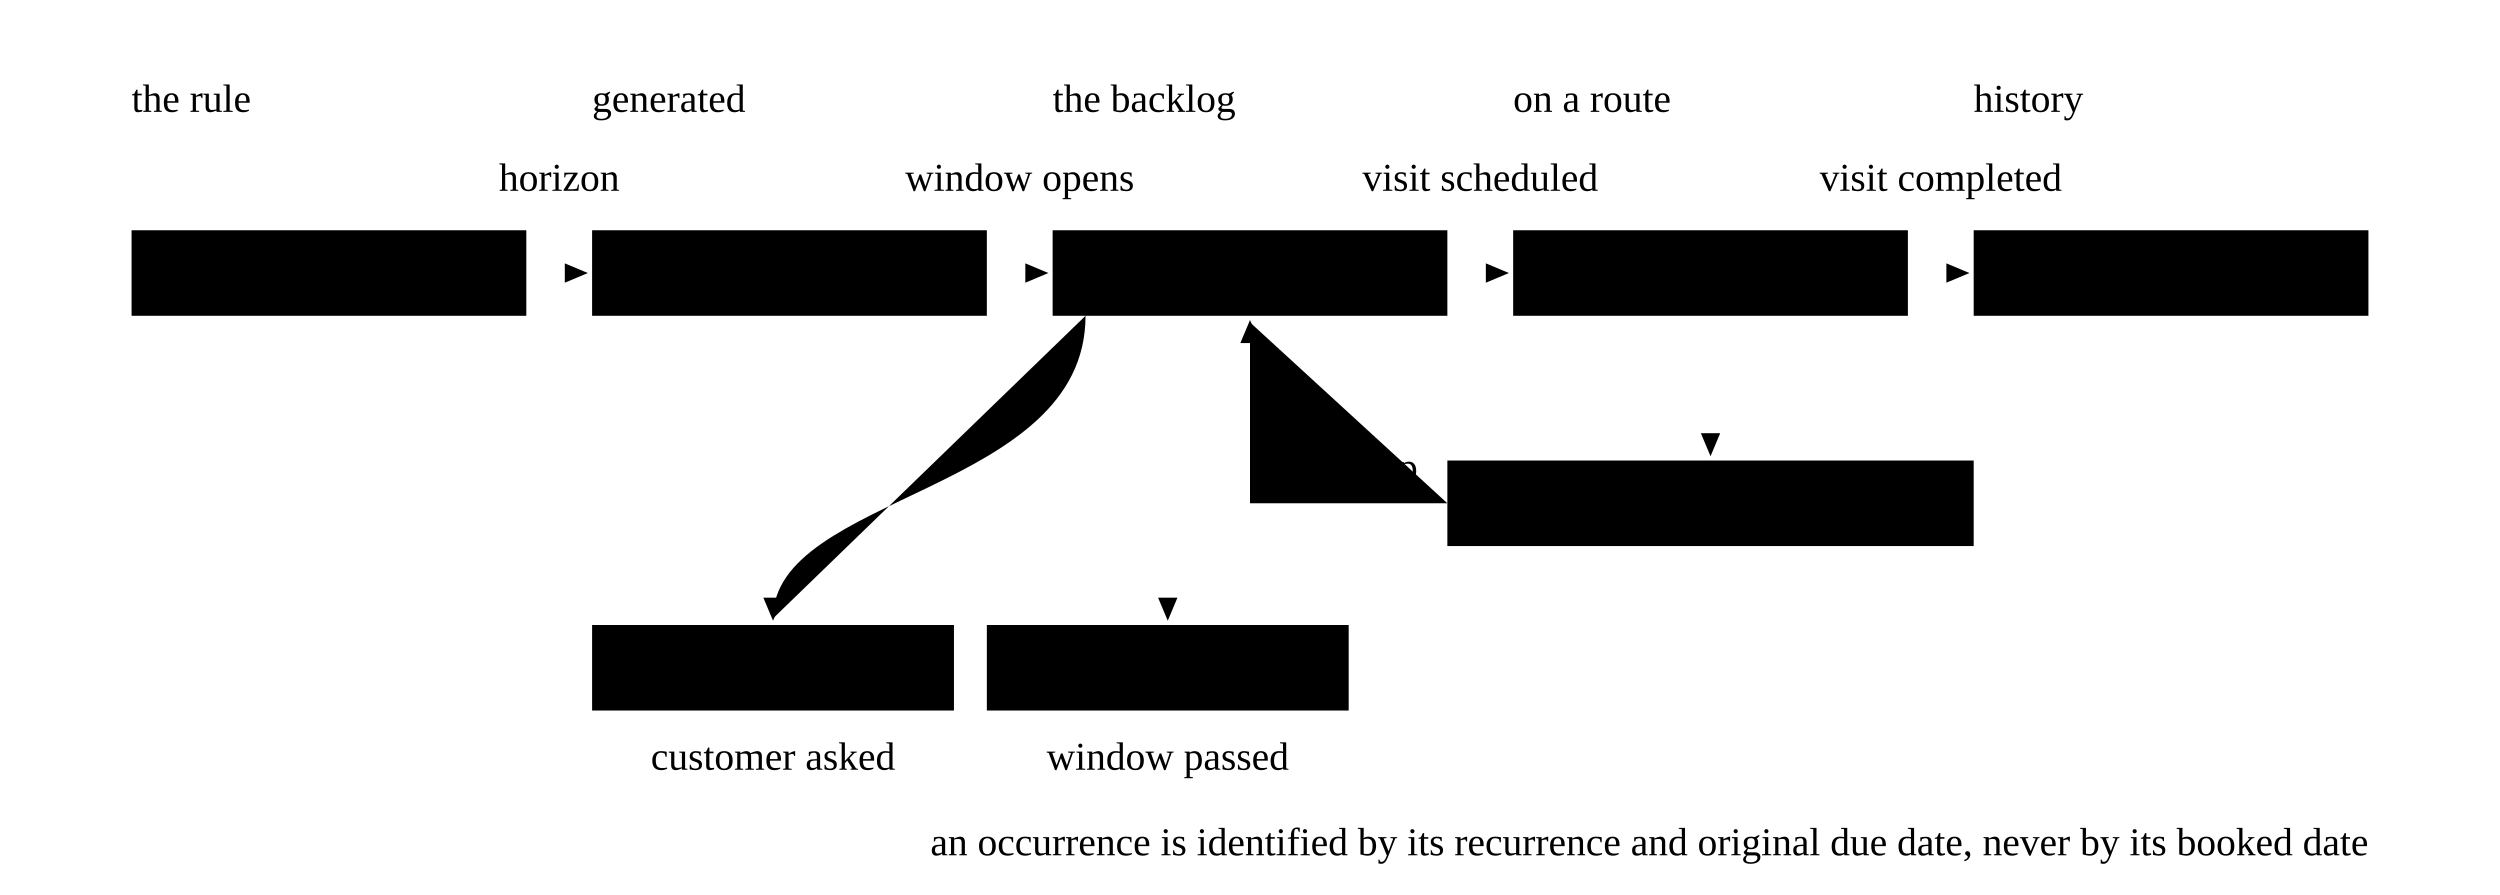
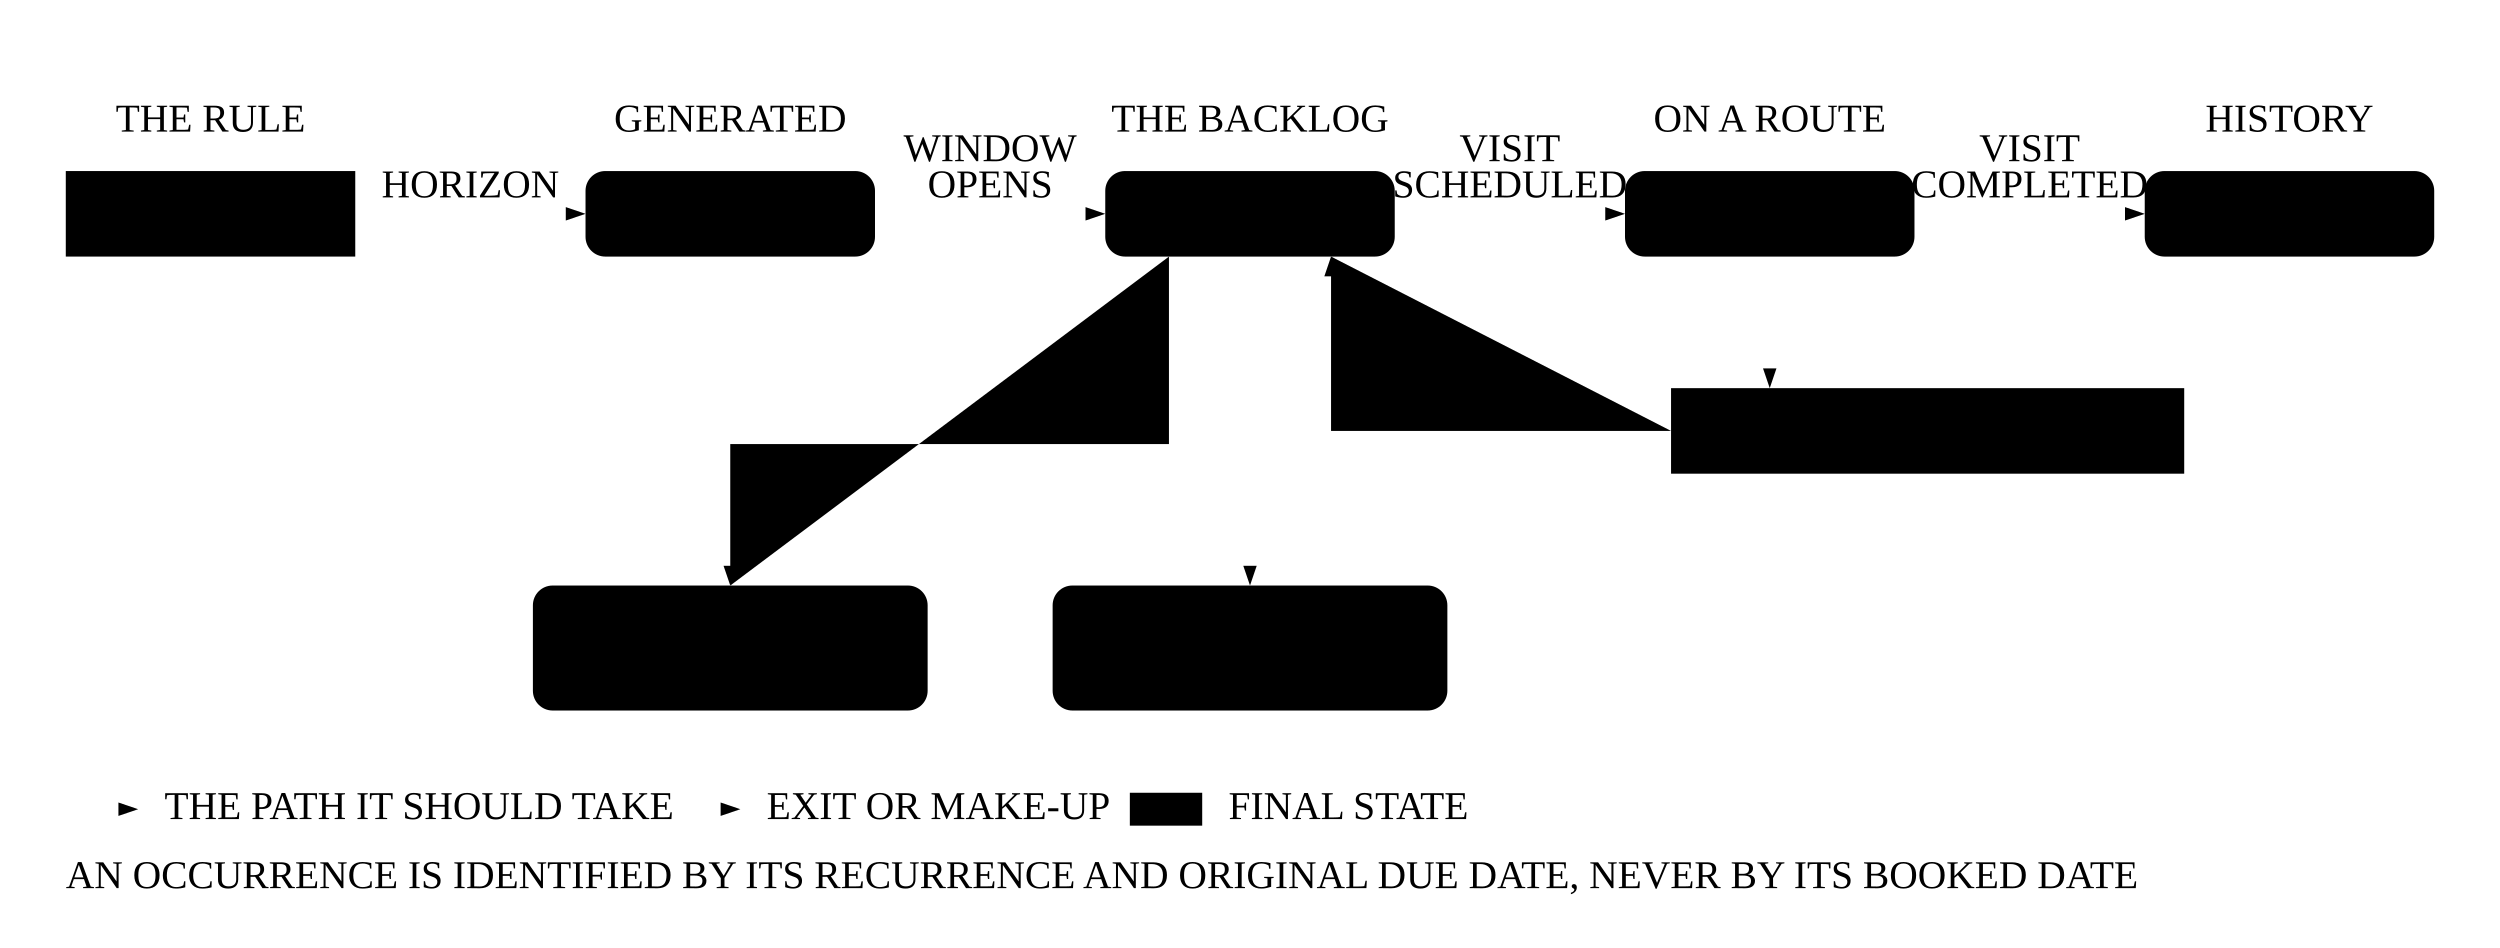
- <svg xmlns="http://www.w3.org/2000/svg" viewBox="0 0 760 272">
+ <svg xmlns="http://www.w3.org/2000/svg" class="dwg" viewBox="0 0 760 288">
  <defs>
-     <marker id="fo-rs-ah" viewBox="0 0 10 10" refX="9" refY="5" markerWidth="7" markerHeight="7" markerUnits="userSpaceOnUse" orient="auto-start-reverse">
-       <path class="ah" d="M0,0.8L10,5L0,9.2Z" />
+     <marker id="fo-rsp-ah" viewBox="0 0 10 10" refX="10" refY="5" markerWidth="6" markerHeight="6" markerUnits="userSpaceOnUse" orient="auto-start-reverse">
+       <path class="ah ink" d="M0,1.6L10,5L0,8.4Z" />
    </marker>
-     <marker id="fo-rs-ah-hl" viewBox="0 0 10 10" refX="9" refY="5" markerWidth="7" markerHeight="7" markerUnits="userSpaceOnUse" orient="auto-start-reverse">
-       <path class="ah hl" d="M0,0.8L10,5L0,9.2Z" />
+     <marker id="fo-rsp-ah-hl" viewBox="0 0 10 10" refX="10" refY="5" markerWidth="6" markerHeight="6" markerUnits="userSpaceOnUse" orient="auto-start-reverse">
+       <path class="ah hl" d="M0,1.6L10,5L0,8.4Z" />
    </marker>
+     <pattern id="fo-rsp-hatch" width="5" height="5" patternUnits="userSpaceOnUse" patternTransform="rotate(45)">
+       <path class="hatch-ln" d="M0,0V5" />
+     </pattern>
  </defs>
-   <text class="cap" x="40" y="34">the rule</text>
-   <text class="cap" x="180" y="34">generated</text>
-   <text class="cap" x="320" y="34">the backlog</text>
-   <text class="cap" x="460" y="34">on a route</text>
-   <text class="cap" x="600" y="34">history</text>
-   <rect class="cell" x="40" y="70" width="120" height="26" />
-   <text class="t b" x="100" y="83" text-anchor="middle" dominant-baseline="central">recurrence</text>
-   <rect class="cell band" x="180" y="70" width="120" height="26" />
-   <text class="t" x="240" y="83" text-anchor="middle" dominant-baseline="central">upcoming</text>
-   <rect class="cell band" x="320" y="70" width="120" height="26" />
-   <text class="t" x="380" y="83" text-anchor="middle" dominant-baseline="central">open</text>
-   <rect class="cell hl" x="460" y="70" width="120" height="26" />
-   <text class="t hl b" x="520" y="83" text-anchor="middle" dominant-baseline="central">booked</text>
-   <rect class="cell end" x="600" y="70" width="120" height="26" />
-   <text class="t b" x="660" y="83" text-anchor="middle" dominant-baseline="central">completed</text>
-   <path class="ln hl" d="M160,83H178" marker-end="url(#fo-rs-ah-hl)" />
-   <path class="ln hl" d="M300,83H318" marker-end="url(#fo-rs-ah-hl)" />
-   <path class="ln hl" d="M440,83H458" marker-end="url(#fo-rs-ah-hl)" />
-   <path class="ln hl" d="M580,83H598" marker-end="url(#fo-rs-ah-hl)" />
-   <text class="n" x="170" y="58" text-anchor="middle">horizon</text>
-   <text class="n" x="310" y="58" text-anchor="middle">window opens</text>
-   <text class="n" x="450" y="58" text-anchor="middle">visit scheduled</text>
-   <text class="n" x="590" y="58" text-anchor="middle">visit completed</text>
-   <rect class="cell ghost" x="440" y="140" width="160" height="26" />
-   <text class="t dim" x="520" y="153" text-anchor="middle" dominant-baseline="central">not_completed, cancelled</text>
-   <path class="ln dash" d="M520,96V138" marker-end="url(#fo-rs-ah)" />
-   <path class="ln dash" d="M440,153H380V98" marker-end="url(#fo-rs-ah)" />
-   <text class="n" x="410" y="146" text-anchor="middle">make-up</text>
-   <rect class="cell ghost end" x="180" y="190" width="110" height="26" />
-   <text class="t dim" x="235" y="203" text-anchor="middle" dominant-baseline="central">skipped</text>
-   <rect class="cell ghost end" x="300" y="190" width="110" height="26" />
-   <text class="t dim" x="355" y="203" text-anchor="middle" dominant-baseline="central">missed</text>
-   <path class="ln dash" d="M330,96C330,150 235,150 235,188" marker-end="url(#fo-rs-ah)" />
-   <path class="ln dash" d="M355,96V188" marker-end="url(#fo-rs-ah)" />
-   <text class="n" x="235" y="234" text-anchor="middle">customer asked</text>
-   <text class="n" x="355" y="234" text-anchor="middle">window passed</text>
-   <text class="n hl" x="720" y="260" text-anchor="end">an occurrence is identified by its recurrence and original due date, never by its booked date</text>
+   <text class="sl" x="64" y="40" text-anchor="middle">THE RULE</text>
+   <text class="sl" x="222" y="40" text-anchor="middle">GENERATED</text>
+   <text class="sl" x="380" y="40" text-anchor="middle">THE BACKLOG</text>
+   <text class="sl" x="538" y="40" text-anchor="middle">ON A ROUTE</text>
+   <text class="sl" x="696" y="40" text-anchor="middle">HISTORY</text>
+   <rect class="obj fill-2" x="20" y="52" width="88" height="26" />
+   <text class="sl ink" x="64" y="68" text-anchor="middle">RECURRENCE</text>
+   <rect class="obj fill-1" x="178" y="52" width="88" height="26" rx="6" />
+   <text class="sl ink" x="222" y="68" text-anchor="middle">UPCOMING</text>
+   <rect class="obj fill-1" x="336" y="52" width="88" height="26" rx="6" />
+   <text class="sl ink" x="380" y="68" text-anchor="middle">OPEN</text>
+   <rect class="obj hl" x="494" y="52" width="88" height="26" rx="6" />
+   <text class="sl ink hl" x="538" y="68" text-anchor="middle">BOOKED</text>
+   <rect class="obj fill-2" x="652" y="52" width="88" height="26" rx="6" />
+   <rect class="obj" x="655" y="55" width="82" height="20" rx="4" />
+   <text class="sl ink" x="696" y="68" text-anchor="middle">COMPLETED</text>
+   <path class="flow hl" d="M108,65L178,65" marker-end="url(#fo-rsp-ah-hl)" />
+   <text class="sl hl ko" x="143" y="60" text-anchor="middle">HORIZON</text>
+   <path class="flow hl" d="M266,65L336,65" marker-end="url(#fo-rsp-ah-hl)" />
+   <text class="sl hl ko" x="301" y="49" text-anchor="middle">WINDOW</text>
+   <text class="sl hl ko" x="301" y="60" text-anchor="middle">OPENS</text>
+   <path class="flow hl" d="M424,65L494,65" marker-end="url(#fo-rsp-ah-hl)" />
+   <text class="sl hl ko" x="459" y="49" text-anchor="middle">VISIT</text>
+   <text class="sl hl ko" x="459" y="60" text-anchor="middle">SCHEDULED</text>
+   <path class="flow hl" d="M582,65L652,65" marker-end="url(#fo-rsp-ah-hl)" />
+   <text class="sl hl ko" x="617" y="49" text-anchor="middle">VISIT</text>
+   <text class="sl hl ko" x="617" y="60" text-anchor="middle">COMPLETED</text>
+   <rect class="slot" x="508" y="118" width="156" height="26" />
+   <text class="tc" x="586" y="134" text-anchor="middle">not_completed, cancelled</text>
+   <path class="flow alt" d="M538,78L538,118" marker-end="url(#fo-rsp-ah)" />
+   <path class="flow alt" d="M508,131L404.64,131L404.64,78" marker-end="url(#fo-rsp-ah)" />
+   <text class="sl ko" x="456.32" y="126" text-anchor="middle">MAKE-UP</text>
+   <rect class="obj fill-1" x="162" y="178" width="120" height="38" rx="6" />
+   <rect class="obj" x="165" y="181" width="114" height="32" rx="4" />
+   <text class="sl ink" x="222" y="194.5" text-anchor="middle">SKIPPED</text>
+   <text class="vs" x="222" y="206.5" text-anchor="middle">CUSTOMER ASKED</text>
+   <rect class="obj fill-1" x="320" y="178" width="120" height="38" rx="6" />
+   <rect class="obj" x="323" y="181" width="114" height="32" rx="4" />
+   <text class="sl ink" x="380" y="194.5" text-anchor="middle">MISSED</text>
+   <text class="vs" x="380" y="206.5" text-anchor="middle">WINDOW PASSED</text>
+   <path class="flow alt" d="M355.36,78L355.36,135L222,135L222,178" marker-end="url(#fo-rsp-ah)" />
+   <path class="flow alt" d="M380,78L380,178" marker-end="url(#fo-rsp-ah)" />
+   <path class="flow hl" d="M20,246L42,246" marker-end="url(#fo-rsp-ah-hl)" />
+   <text class="sl" x="50" y="249">THE PATH IT SHOULD TAKE</text>
+   <path class="flow alt" d="M203.07,246L225.07,246" marker-end="url(#fo-rsp-ah)" />
+   <text class="sl" x="233.07" y="249">EXIT OR MAKE-UP</text>
+   <rect class="obj fill-2" x="343.47" y="241" width="22" height="10" />
+   <rect class="obj" x="346.47" y="244" width="16" height="4" />
+   <text class="sl" x="373.47" y="249">FINAL STATE</text>
+   <text class="sl" x="20" y="270">AN OCCURRENCE IS IDENTIFIED BY ITS RECURRENCE AND ORIGINAL DUE DATE, NEVER BY ITS BOOKED DATE</text>
</svg>
